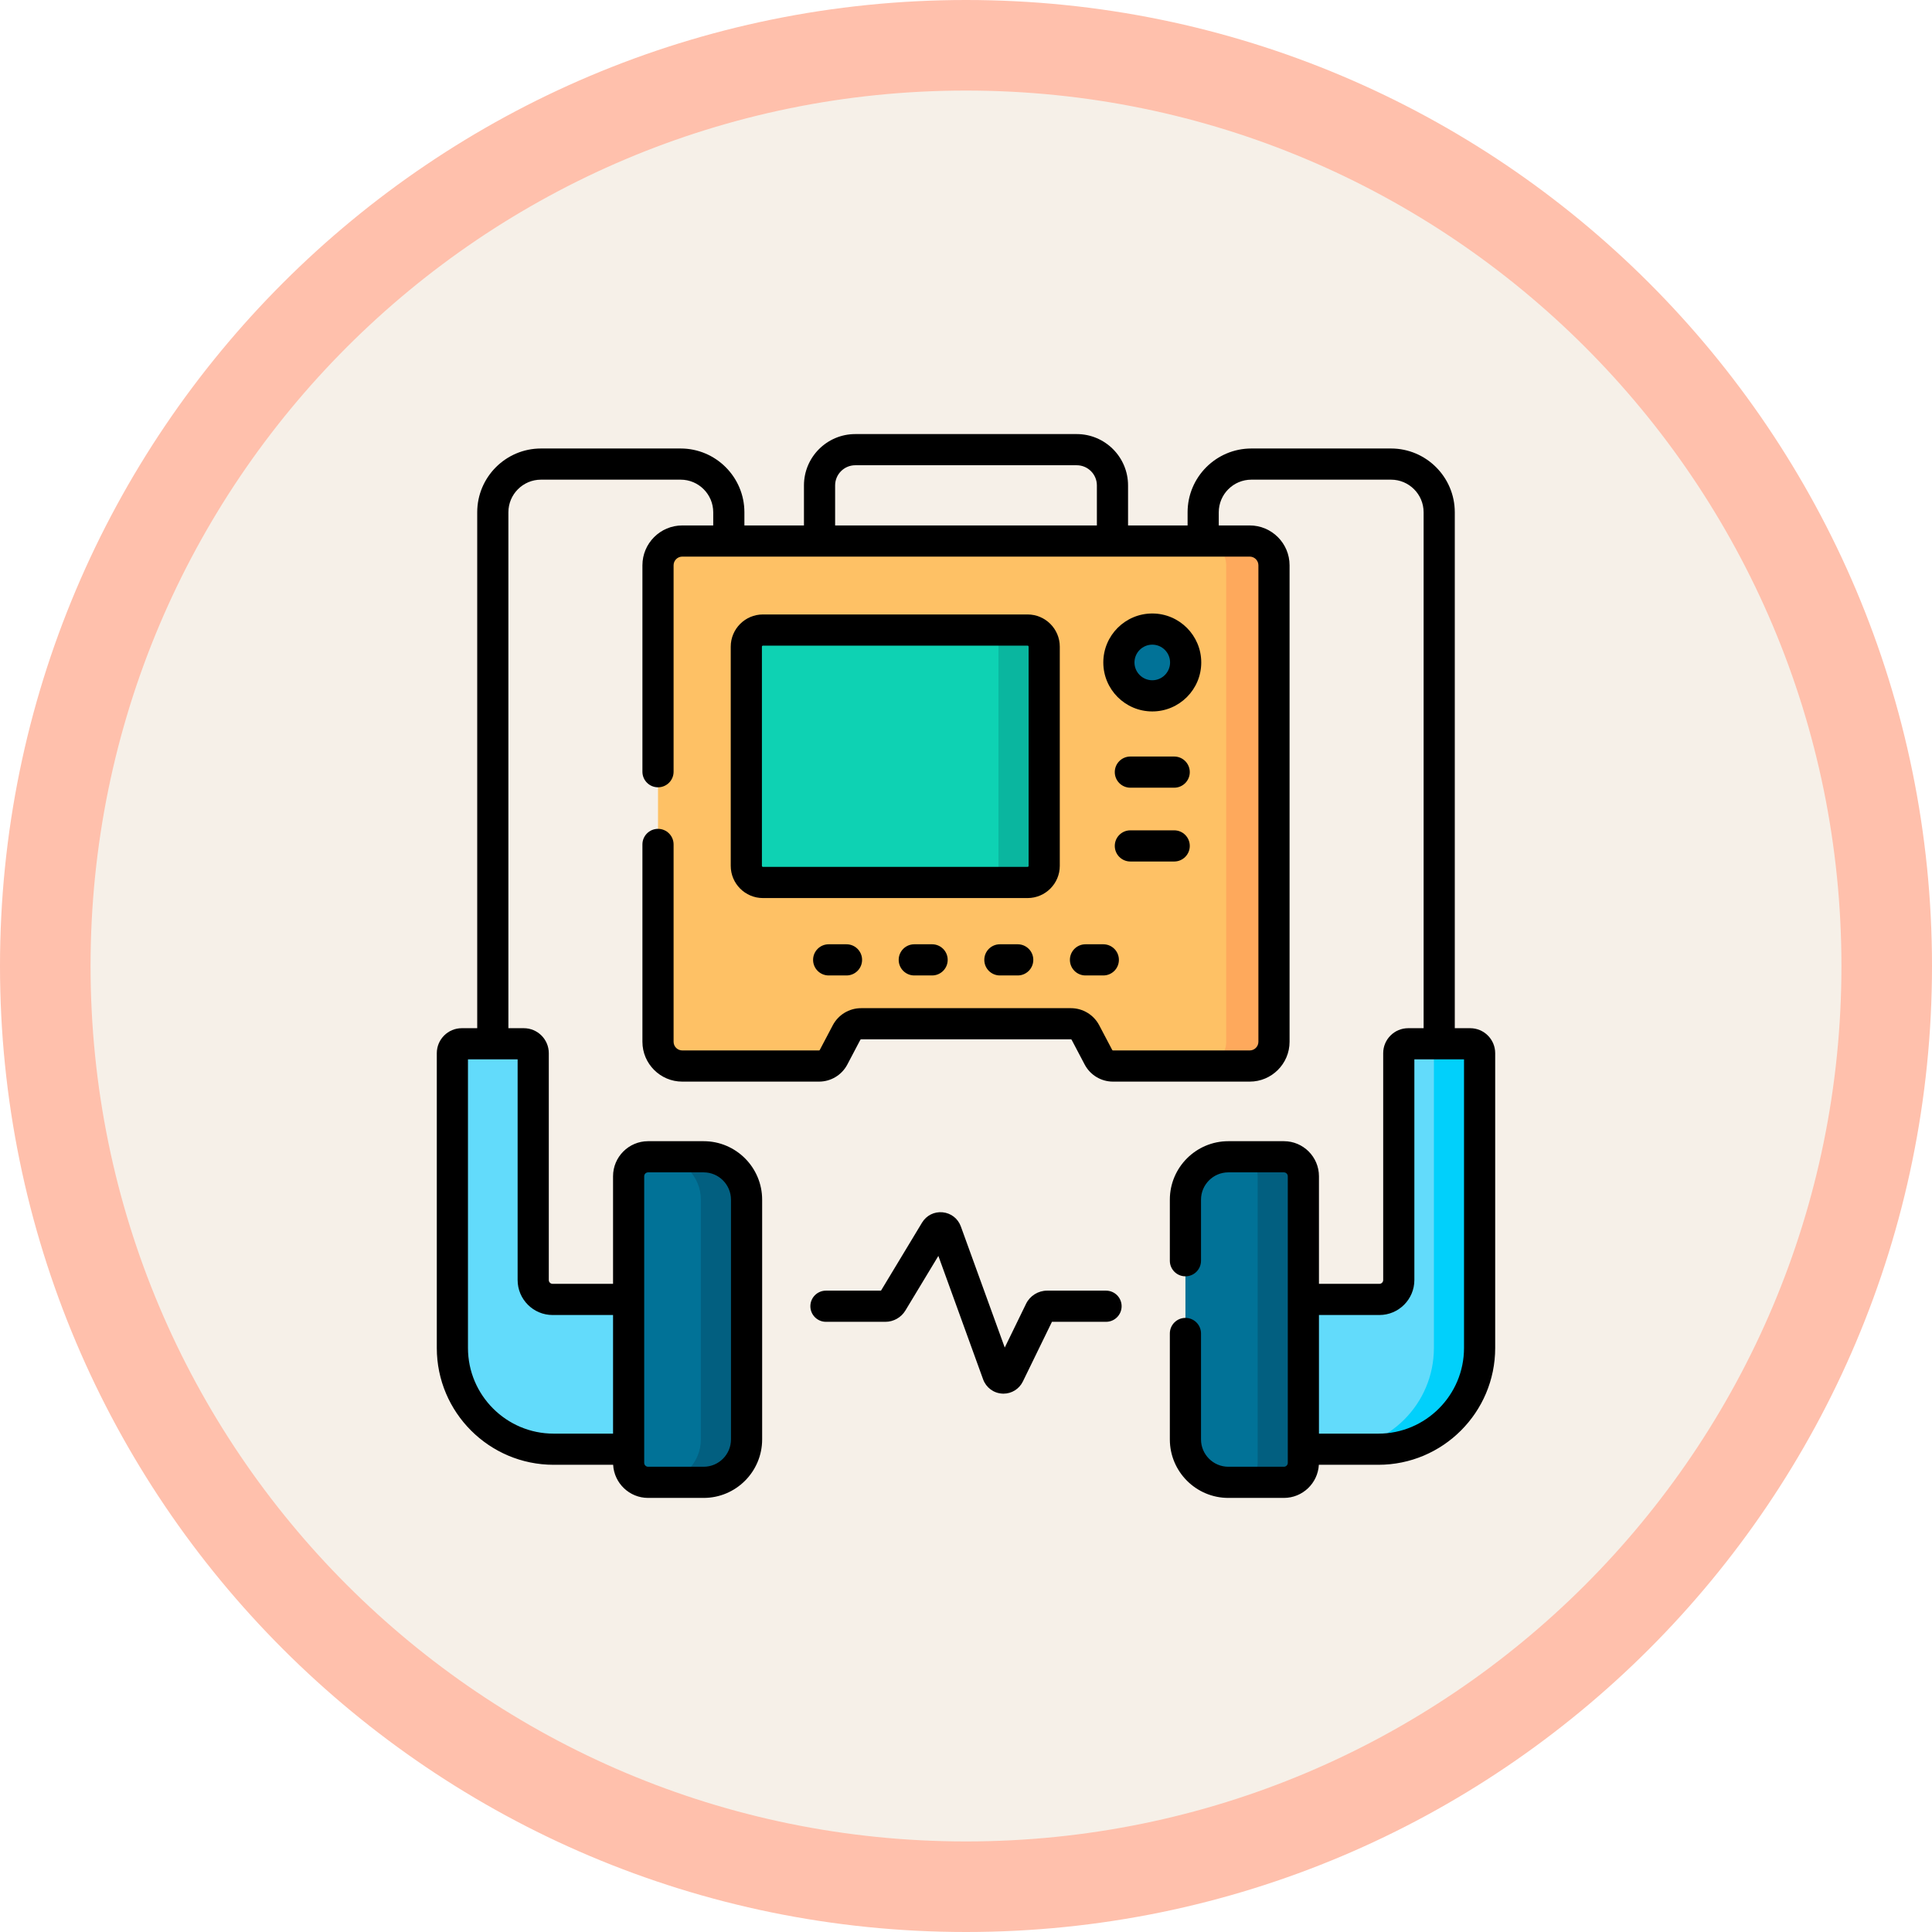
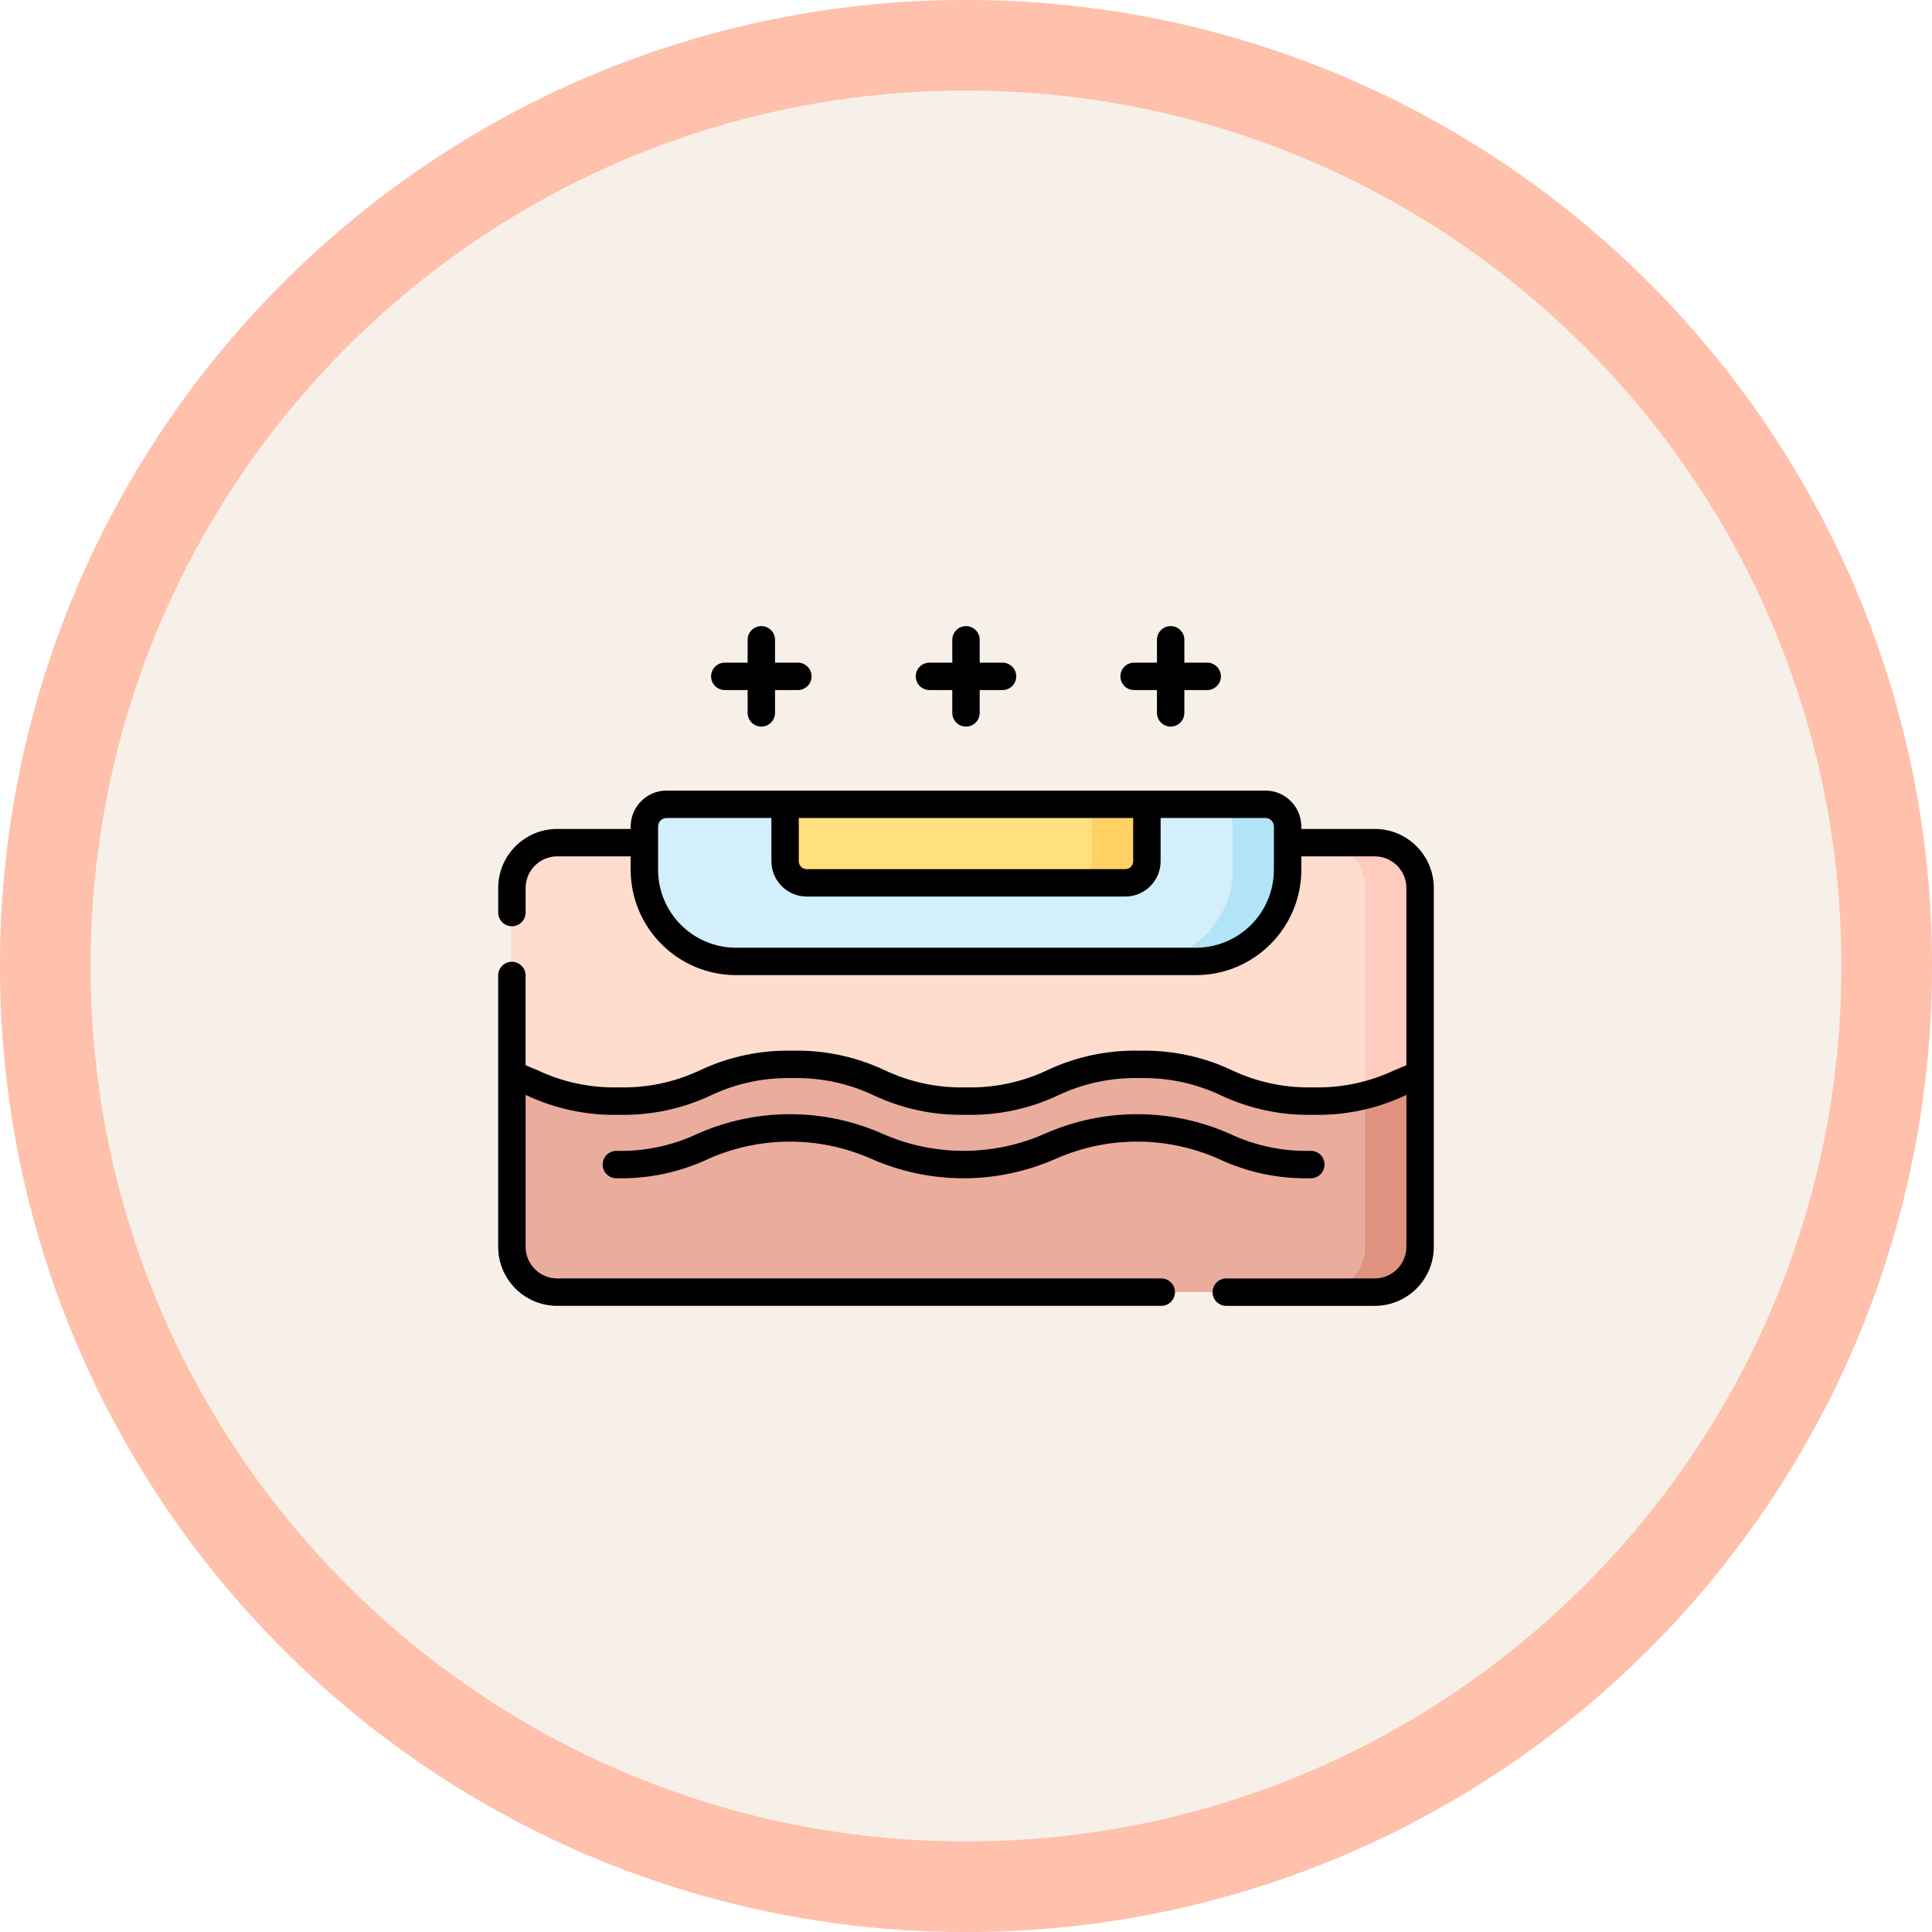
- <svg xmlns="http://www.w3.org/2000/svg" width="128.00" height="128.00" viewBox="0 0 128.00 128.00">
-   <g transform="matrix(1 0 0 1 -72.74609 -7992.0)">
-     <g transform="matrix(1 0 0 1 72.74609 7992)">
-       <circle cx="64" cy="64" r="61.0" fill="rgb(246,240,232)" stroke="rgb(255,192,172)" stroke-width="6" />
+ <svg xmlns="http://www.w3.org/2000/svg" width="128" height="128" viewBox="0 0 128 128">
+   <g id="Grupo_1184204" data-name="Grupo 1184204" transform="translate(-72.746 -7992)">
+     <g id="Elipse_13628" data-name="Elipse 13628" transform="translate(72.746 7992)" fill="#f6f0e8" stroke="#ffc0ac" stroke-width="6">
+       <circle cx="64" cy="64" r="64" stroke="none" />
+       <circle cx="64" cy="64" r="61" fill="none" />
    </g>
-     <g transform="matrix(1 0 0 1 100.3763 8020.759)">
-       <g transform="matrix(1 0 0 1 2.342021 7.085487)">
-         <g transform="matrix(1 0 0 1 -8.812999 -260.1272)">
-           <path d="M 14.168 309.089 L 14.168 294.058 C 14.168 293.715 13.889 293.436 13.545 293.436 L 9.435 293.436 C 9.091 293.436 8.813 293.715 8.813 294.058 L 8.813 313.59 C 8.813 317.294 11.815 320.296 15.519 320.296 L 24.547 320.296 L 24.547 310.373 L 15.452 310.373 C 14.742 310.373 14.168 309.798 14.168 309.089 Z" fill="rgb(98,219,251)" stroke="none" stroke-width="0" />
+     <g id="Grupo_1185106" data-name="Grupo 1185106" transform="translate(105.753 7963.481)">
+       <g id="Grupo_1185104" data-name="Grupo 1185104" transform="translate(0.908 81.804)">
+         <path id="Trazado_1010879" data-name="Trazado 1010879" d="M67.67,191.5v23.779a3,3,0,0,1-3,3H10.5a3,3,0,0,1-3-3V191.5a3,3,0,0,1,3-3H64.668A3,3,0,0,1,67.67,191.5Z" transform="translate(-7.5 -185.957)" fill="#eaac9d" />
+         <path id="Trazado_1010880" data-name="Trazado 1010880" d="M453.337,188.5H449.7a3,3,0,0,1,3,3v23.779a3,3,0,0,1-3,3h3.632a3,3,0,0,0,3-3V191.5A3,3,0,0,0,453.337,188.5Z" transform="translate(-396.169 -185.957)" fill="#df9380" />
+         <path id="Trazado_1010881" data-name="Trazado 1010881" d="M67.67,191.5v12.377c-2.036.718-3.345,1.744-7.082,1.744-5.752,0-5.752-2.429-11.5-2.429s-5.751,2.429-11.5,2.429-5.751-2.429-11.5-2.429-5.751,2.429-11.5,2.429c-3.737,0-5.046-1.026-7.082-1.744V191.5a3,3,0,0,1,3-3H64.668a3,3,0,0,1,3,3Z" transform="translate(-7.5 -185.957)" fill="#ffddce" />
+         <g id="Grupo_1185103" data-name="Grupo 1185103" transform="translate(53.536 2.543)">
+           <path id="Trazado_1010882" data-name="Trazado 1010882" d="M453.337,188.5H449.7a3,3,0,0,1,3,3v13.732a38.519,38.519,0,0,0,3.632-1.355V191.5A3,3,0,0,0,453.337,188.5Z" transform="translate(-449.705 -188.5)" fill="#ffcbbe" />
        </g>
-         <g transform="matrix(1 0 0 1 -81.95497 -307.0212)">
-           <path d="M 93.631 349.106 L 93.631 368.095 C 93.631 368.807 94.209 369.385 94.921 369.385 L 98.602 369.385 C 100.172 369.385 101.445 368.112 101.445 366.542 L 101.445 350.659 C 101.445 349.089 100.172 347.816 98.602 347.816 L 94.921 347.816 C 94.209 347.816 93.631 348.394 93.631 349.106 Z" fill="rgb(1,114,151)" stroke="none" stroke-width="0" />
-         </g>
-         <g transform="matrix(1 0 0 1 -94.12173 -307.0212)">
-           <path d="M 110.769 347.816 L 107.74 347.816 C 109.31 347.816 110.583 349.089 110.583 350.659 L 110.583 366.542 C 110.583 368.112 109.31 369.385 107.74 369.385 L 110.769 369.385 C 112.339 369.385 113.612 368.112 113.612 366.542 L 113.612 350.659 C 113.612 349.089 112.339 347.816 110.769 347.816 Z" fill="rgb(2,95,128)" stroke="none" stroke-width="0" />
-         </g>
-         <g transform="matrix(1 0 0 1 -336.5687 -260.1272)">
-           <path d="M 399.27 309.089 L 399.27 294.058 C 399.27 293.715 399.548 293.436 399.892 293.436 L 404.002 293.436 C 404.346 293.436 404.624 293.715 404.624 294.058 L 404.624 313.59 C 404.624 317.294 401.622 320.296 397.918 320.296 L 388.89 320.296 L 388.89 310.373 L 397.986 310.373 C 398.695 310.373 399.27 309.798 399.27 309.089 Z" fill="rgb(98,219,251)" stroke="none" stroke-width="0" />
-         </g>
-         <g transform="matrix(1 0 0 1 -374.1521 -260.1272)">
-           <path d="M 441.585 293.436 L 438.557 293.436 C 438.9 293.436 439.179 293.715 439.179 294.058 L 439.179 313.59 C 439.179 317.294 436.177 320.296 432.473 320.296 L 435.502 320.296 C 439.205 320.296 442.207 317.294 442.207 313.59 L 442.207 294.058 C 442.207 293.715 441.929 293.436 441.585 293.436 Z" fill="rgb(1,208,251)" stroke="none" stroke-width="0" />
-         </g>
-         <g transform="matrix(1 0 0 1 -313.0415 -307.0212)">
-           <path d="M 369.421 349.106 L 369.421 368.095 C 369.421 368.807 368.843 369.385 368.131 369.385 L 364.45 369.385 C 362.88 369.385 361.607 368.112 361.607 366.542 L 361.607 350.659 C 361.607 349.089 362.88 347.816 364.45 347.816 L 368.131 347.816 C 368.843 347.816 369.421 348.394 369.421 349.106 Z" fill="rgb(1,114,151)" stroke="none" stroke-width="0" />
-         </g>
-         <g transform="matrix(1 0 0 1 -334.9355 -307.0212)">
-           <path d="M 390.025 347.816 L 386.996 347.816 C 387.709 347.816 388.286 348.394 388.286 349.106 L 388.286 368.095 C 388.286 368.807 387.709 369.385 386.996 369.385 L 390.025 369.385 C 390.737 369.385 391.315 368.807 391.315 368.095 L 391.315 349.106 C 391.315 348.394 390.737 347.816 390.025 347.816 Z" fill="rgb(2,95,128)" stroke="none" stroke-width="0" />
-         </g>
-         <g transform="matrix(1 0 0 1 -94.14933 -51.471)">
-           <path d="M 107.772 53.079 L 107.772 84.646 C 107.772 85.534 108.492 86.254 109.38 86.254 L 118.436 86.254 C 118.842 86.254 119.214 86.029 119.403 85.67 L 120.263 84.037 C 120.452 83.678 120.824 83.453 121.229 83.453 L 135.124 83.453 C 135.53 83.453 135.902 83.678 136.091 84.037 L 136.95 85.67 C 137.139 86.029 137.512 86.254 137.917 86.254 L 146.974 86.254 C 147.862 86.254 148.582 85.534 148.582 84.646 L 148.582 53.079 C 148.582 52.191 147.862 51.471 146.974 51.471 L 109.379 51.471 C 108.492 51.471 107.772 52.191 107.772 53.079 Z" fill="rgb(254,193,101)" stroke="none" stroke-width="0" />
-         </g>
-         <g transform="matrix(1 0 0 1 -319.8911 -51.471)">
-           <path d="M 372.716 51.471 L 369.55 51.471 C 370.438 51.471 371.158 52.191 371.158 53.079 L 371.158 84.646 C 371.158 85.534 370.438 86.254 369.55 86.254 L 372.716 86.254 C 373.604 86.254 374.324 85.534 374.324 84.646 L 374.324 53.079 C 374.324 52.191 373.604 51.471 372.716 51.471 Z" fill="rgb(254,169,92)" stroke="none" stroke-width="0" />
-         </g>
-         <g transform="matrix(1 0 0 1 -130.8022 -88.41624)">
-           <path d="M 150.276 95.415 L 150.276 109.937 C 150.276 110.545 150.769 111.038 151.377 111.038 L 168.91 111.038 C 169.518 111.038 170.011 110.545 170.011 109.937 L 170.011 95.415 C 170.011 94.807 169.518 94.314 168.91 94.314 L 151.377 94.314 C 150.769 94.314 150.276 94.807 150.276 95.415 Z" fill="rgb(14,210,179)" stroke="none" stroke-width="0" />
-         </g>
-         <g transform="matrix(1 0 0 1 -228.5571 -88.41538)">
-           <path d="M 266.665 94.313 L 263.636 94.313 C 264.244 94.313 264.737 94.806 264.737 95.414 L 264.737 109.936 C 264.737 110.544 264.244 111.037 263.636 111.037 L 266.665 111.037 C 267.273 111.037 267.766 110.544 267.766 109.936 L 267.766 95.414 C 267.766 94.806 267.273 94.313 266.665 94.313 Z" fill="rgb(10,182,159)" stroke="none" stroke-width="0" />
-         </g>
-         <g transform="matrix(1 0 0 1 44.15725 5.833606)">
-           <circle cx="2.212" cy="2.212" r="2.212" fill="rgb(1,114,151)" stroke="none" stroke-width="0" />
-         </g>
+         <path id="Trazado_1010883" data-name="Trazado 1010883" d="M116.542,177.911H86.074A6.073,6.073,0,0,1,80,171.837v-2.865a1.473,1.473,0,0,1,1.473-1.473h39.67a1.473,1.473,0,0,1,1.473,1.473v2.865A6.074,6.074,0,0,1,116.542,177.911Z" transform="translate(-71.223 -167.499)" fill="#d3effb" />
+         <path id="Trazado_1010884" data-name="Trazado 1010884" d="M360.066,167.5h-3.632a1.473,1.473,0,0,1,1.473,1.473v2.865a6.074,6.074,0,0,1-6.074,6.074h3.632a6.074,6.074,0,0,0,6.074-6.074v-2.865A1.473,1.473,0,0,0,360.066,167.5Z" transform="translate(-310.146 -167.5)" fill="#b1e4f9" />
+         <path id="Trazado_1010885" data-name="Trazado 1010885" d="M179.539,172.706H158.433A1.433,1.433,0,0,1,157,171.273V167.5h23.971v3.773A1.433,1.433,0,0,1,179.539,172.706Z" transform="translate(-138.901 -167.5)" fill="#ffe07d" />
+         <path id="Trazado_1010886" data-name="Trazado 1010886" d="M314.6,167.5v3.773a1.433,1.433,0,0,1-1.433,1.433H316.8a1.433,1.433,0,0,0,1.433-1.433V167.5Z" transform="translate(-276.161 -167.5)" fill="#ffd064" />
      </g>
-       <g transform="matrix(1 0 0 1 1.309027 3.814697265625e-06)">
-         <g transform="matrix(1 0 0 1 -1.309027 -3.814697265625e-06)">
-           <path d="M 69.776 39.362 L 68.753 39.362 L 68.753 5.18 C 68.753 2.851 66.857 0.955 64.528 0.955 L 55.276 0.955 C 52.946 0.955 51.051 2.851 51.051 5.18 L 51.051 6.053 L 47.106 6.053 L 47.106 3.4 C 47.106 1.525 45.581 3.814697265625e-06 43.706 3.814697265625e-06 L 29.034 3.814697265625e-06 C 27.159 3.814697265625e-06 25.634 1.525 25.634 3.4 L 25.634 6.053 L 21.688 6.053 L 21.688 5.18 C 21.688 2.851 19.793 0.955 17.464 0.955 L 8.211 0.955 C 5.882 0.955 3.987 2.851 3.987 5.18 L 3.987 39.362 L 2.964 39.362 C 2.051 39.362 1.309 40.105 1.309 41.017 L 1.309 60.548 C 1.309 64.816 4.781 68.287 9.048 68.287 L 12.992 68.287 C 13.059 69.508 14.071 70.482 15.308 70.482 L 18.989 70.482 C 21.126 70.482 22.864 68.743 22.864 66.606 L 22.864 50.723 C 22.864 48.586 21.126 46.848 18.989 46.848 L 15.308 46.848 C 14.028 46.848 12.986 47.89 12.986 49.171 L 12.986 56.299 L 8.981 56.299 C 8.842 56.299 8.729 56.186 8.729 56.047 L 8.729 41.017 C 8.729 40.105 7.987 39.362 7.074 39.362 L 6.052 39.362 L 6.052 5.18 C 6.052 3.989 7.021 3.02 8.211 3.02 L 17.464 3.02 C 18.654 3.02 19.623 3.989 19.623 5.18 L 19.623 6.053 L 17.572 6.053 C 16.117 6.053 14.932 7.237 14.932 8.693 L 14.932 22.37 C 14.932 22.94 15.394 23.402 15.965 23.402 C 16.535 23.402 16.997 22.94 16.997 22.37 L 16.997 8.693 C 16.997 8.376 17.255 8.118 17.572 8.118 L 55.167 8.118 C 55.484 8.118 55.742 8.376 55.742 8.693 L 55.742 40.261 C 55.742 40.578 55.484 40.836 55.167 40.836 L 46.11 40.836 C 46.088 40.836 46.068 40.824 46.057 40.804 L 45.197 39.171 C 44.829 38.47 44.108 38.035 43.317 38.035 L 29.422 38.035 C 28.631 38.035 27.911 38.47 27.542 39.171 L 26.682 40.804 C 26.672 40.824 26.651 40.836 26.629 40.836 L 17.572 40.836 C 17.255 40.836 16.997 40.578 16.997 40.261 L 16.997 27.188 C 16.997 26.618 16.535 26.155 15.965 26.155 C 15.394 26.155 14.932 26.618 14.932 27.188 L 14.932 40.261 C 14.932 41.717 16.117 42.901 17.572 42.901 L 26.629 42.901 C 27.42 42.901 28.141 42.466 28.509 41.766 L 29.369 40.132 C 29.38 40.112 29.4 40.1 29.422 40.1 L 43.317 40.1 C 43.339 40.1 43.36 40.112 43.37 40.132 L 44.23 41.765 C 44.598 42.466 45.319 42.901 46.11 42.901 L 55.167 42.901 C 56.623 42.901 57.807 41.717 57.807 40.261 L 57.807 8.693 C 57.807 7.237 56.623 6.053 55.167 6.053 L 53.116 6.053 L 53.116 5.18 C 53.116 3.989 54.085 3.02 55.276 3.02 L 64.528 3.02 C 65.719 3.02 66.688 3.989 66.688 5.18 L 66.688 39.362 L 65.665 39.362 C 64.752 39.362 64.01 40.105 64.01 41.017 L 64.01 56.047 C 64.01 56.186 63.897 56.299 63.758 56.299 L 59.754 56.299 L 59.754 49.171 C 59.754 47.89 58.712 46.848 57.431 46.848 L 53.751 46.848 C 51.614 46.848 49.875 48.586 49.875 50.723 L 49.875 54.769 C 49.875 55.339 50.337 55.801 50.908 55.801 C 51.478 55.801 51.94 55.339 51.94 54.769 L 51.94 50.723 C 51.94 49.725 52.752 48.913 53.751 48.913 L 57.431 48.913 C 57.573 48.913 57.689 49.028 57.689 49.171 L 57.689 68.159 C 57.689 68.301 57.573 68.417 57.431 68.417 L 53.751 68.417 C 52.752 68.417 51.94 67.605 51.94 66.606 L 51.94 59.587 C 51.94 59.017 51.478 58.555 50.908 58.555 C 50.337 58.555 49.875 59.017 49.875 59.587 L 49.875 66.606 C 49.875 68.743 51.614 70.482 53.751 70.482 L 57.431 70.482 C 58.669 70.482 59.68 69.508 59.747 68.287 L 63.691 68.287 C 67.959 68.287 71.43 64.816 71.43 60.548 L 71.43 41.017 C 71.43 40.105 70.688 39.362 69.776 39.362 Z M 15.05 49.171 C 15.05 49.028 15.166 48.913 15.308 48.913 L 18.989 48.913 C 19.987 48.913 20.799 49.725 20.799 50.723 L 20.799 66.606 C 20.799 67.605 19.987 68.417 18.989 68.417 L 15.308 68.417 C 15.166 68.417 15.05 68.301 15.05 68.159 L 15.05 49.171 Z M 8.981 58.364 L 12.986 58.364 L 12.986 66.223 L 9.048 66.223 C 5.92 66.223 3.374 63.677 3.374 60.548 L 3.374 41.427 L 6.664 41.427 L 6.664 56.047 C 6.664 57.324 7.703 58.364 8.981 58.364 Z M 27.699 3.4 C 27.699 2.664 28.298 2.065 29.034 2.065 L 43.706 2.065 C 44.442 2.065 45.041 2.664 45.041 3.4 L 45.041 6.053 L 27.699 6.053 L 27.699 3.4 Z M 69.365 60.548 C 69.365 63.677 66.82 66.223 63.691 66.223 L 59.754 66.223 L 59.754 58.364 L 63.758 58.364 C 65.036 58.364 66.075 57.324 66.075 56.047 L 66.075 41.427 L 69.365 41.427 L 69.365 60.548 Z" fill="rgb(0,0,0)" stroke="none" stroke-width="0" />
-         </g>
-         <g transform="matrix(1 0 0 1 -156.3491 -322.9381)">
-           <path d="M 200.688 379.688 L 196.781 379.688 C 196.193 379.688 195.647 380.029 195.39 380.557 L 193.977 383.458 L 191.068 375.434 C 190.878 374.91 190.416 374.552 189.862 374.497 C 189.307 374.443 188.785 374.705 188.497 375.182 L 185.778 379.688 L 182.131 379.688 C 181.561 379.688 181.099 380.15 181.099 380.72 C 181.099 381.29 181.561 381.753 182.131 381.753 L 186.07 381.753 C 186.609 381.753 187.116 381.466 187.394 381.005 L 189.579 377.386 L 192.545 385.569 C 192.742 386.11 193.24 386.48 193.815 386.51 C 193.841 386.512 193.866 386.513 193.892 386.513 C 194.438 386.513 194.936 386.203 195.177 385.708 L 197.104 381.753 L 200.688 381.753 C 201.258 381.753 201.72 381.29 201.72 380.72 C 201.72 380.15 201.258 379.688 200.688 379.688 Z" fill="rgb(0,0,0)" stroke="none" stroke-width="0" />
-         </g>
-         <g transform="matrix(1 0 0 1 -123.3008 -74.86235)">
-           <path d="M 164.575 103.469 L 164.575 88.947 C 164.575 87.77 163.618 86.813 162.441 86.813 L 144.909 86.813 C 143.732 86.813 142.775 87.77 142.775 88.947 L 142.775 103.469 C 142.775 104.645 143.732 105.602 144.909 105.602 L 162.441 105.602 C 163.618 105.602 164.575 104.645 164.575 103.469 Z M 162.51 103.469 C 162.51 103.506 162.479 103.537 162.441 103.537 L 144.909 103.537 C 144.871 103.537 144.84 103.507 144.84 103.469 L 144.84 88.947 C 144.84 88.909 144.871 88.878 144.909 88.878 L 162.441 88.878 C 162.479 88.878 162.51 88.909 162.51 88.947 L 162.51 103.469 Z" fill="rgb(0,0,0)" stroke="none" stroke-width="0" />
-         </g>
-         <g transform="matrix(1 0 0 1 -277.9262 -74.46136)">
-           <path d="M 325.329 86.348 C 323.539 86.348 322.084 87.803 322.084 89.593 C 322.084 91.382 323.539 92.837 325.329 92.837 C 327.118 92.837 328.573 91.382 328.573 89.593 C 328.573 87.804 327.118 86.348 325.329 86.348 Z M 325.329 90.772 C 324.678 90.772 324.149 90.243 324.149 89.593 C 324.149 88.942 324.678 88.413 325.329 88.413 C 325.979 88.413 326.508 88.942 326.508 89.593 C 326.508 90.243 325.979 90.772 325.329 90.772 Z" fill="rgb(0,0,0)" stroke="none" stroke-width="0" />
-         </g>
-         <g transform="matrix(1 0 0 1 -282.6872 -133.8257)">
-           <path d="M 331.542 155.189 L 328.637 155.189 C 328.067 155.189 327.605 155.651 327.605 156.221 C 327.605 156.792 328.067 157.254 328.637 157.254 L 331.542 157.254 C 332.112 157.254 332.574 156.792 332.574 156.221 C 332.574 155.651 332.112 155.189 331.542 155.189 Z" fill="rgb(0,0,0)" stroke="none" stroke-width="0" />
-         </g>
-         <g transform="matrix(1 0 0 1 -282.6872 -164.4569)">
-           <path d="M 331.542 190.71 L 328.637 190.71 C 328.067 190.71 327.605 191.172 327.605 191.742 C 327.605 192.313 328.067 192.775 328.637 192.775 L 331.542 192.775 C 332.112 192.775 332.574 192.313 332.574 191.742 C 332.574 191.172 332.112 190.71 331.542 190.71 Z" fill="rgb(0,0,0)" stroke="none" stroke-width="0" />
-         </g>
-         <g transform="matrix(1 0 0 1 -157.4788 -211.7485)">
-           <path d="M 183.441 245.551 C 182.871 245.551 182.409 246.013 182.409 246.583 C 182.409 247.154 182.871 247.616 183.441 247.616 L 184.623 247.616 C 185.193 247.616 185.655 247.154 185.655 246.583 C 185.655 246.013 185.193 245.551 184.623 245.551 L 183.441 245.551 Z" fill="rgb(0,0,0)" stroke="none" stroke-width="0" />
-         </g>
-         <g transform="matrix(1 0 0 1 -193.0064 -211.7485)">
-           <path d="M 224.64 245.551 C 224.07 245.551 223.608 246.013 223.608 246.583 C 223.608 247.154 224.07 247.616 224.64 247.616 L 225.822 247.616 C 226.392 247.616 226.854 247.154 226.854 246.583 C 226.854 246.013 226.392 245.551 225.822 245.551 L 224.64 245.551 Z" fill="rgb(0,0,0)" stroke="none" stroke-width="0" />
-         </g>
-         <g transform="matrix(1 0 0 1 -228.5356 -211.7485)">
-           <path d="M 265.841 245.551 C 265.271 245.551 264.809 246.013 264.809 246.583 C 264.809 247.154 265.271 247.616 265.841 247.616 L 267.023 247.616 C 267.593 247.616 268.055 247.154 268.055 246.583 C 268.055 246.013 267.593 245.551 267.023 245.551 L 265.841 245.551 Z" fill="rgb(0,0,0)" stroke="none" stroke-width="0" />
-         </g>
-         <g transform="matrix(1 0 0 1 -264.0632 -211.7485)">
-           <path d="M 306.008 246.583 C 306.008 247.154 306.47 247.616 307.04 247.616 L 308.222 247.616 C 308.792 247.616 309.254 247.154 309.254 246.583 C 309.254 246.013 308.792 245.551 308.222 245.551 L 307.04 245.551 C 306.47 245.551 306.008 246.013 306.008 246.583 Z" fill="rgb(0,0,0)" stroke="none" stroke-width="0" />
-         </g>
+       <g id="Grupo_1185105" data-name="Grupo 1185105" transform="translate(0 70)">
+         <path id="Trazado_1010887" data-name="Trazado 1010887" d="M117.408,74.237h1.513v1.513a.908.908,0,0,0,1.816,0V74.237h1.513a.908.908,0,1,0,0-1.816h-1.513V70.908a.908.908,0,1,0-1.816,0v1.513h-1.513a.908.908,0,1,0,0,1.816Z" transform="translate(-102.396 -70)" />
+         <path id="Trazado_1010888" data-name="Trazado 1010888" d="M229.408,74.237h1.513v1.513a.908.908,0,1,0,1.816,0V74.237h1.513a.908.908,0,1,0,0-1.816h-1.513V70.908a.908.908,0,1,0-1.816,0v1.513h-1.513a.908.908,0,1,0,0,1.816Z" transform="translate(-200.836 -70)" />
+         <path id="Trazado_1010889" data-name="Trazado 1010889" d="M341.408,74.237h1.513v1.513a.908.908,0,1,0,1.816,0V74.237h1.513a.908.908,0,1,0,0-1.816h-1.513V70.908a.908.908,0,1,0-1.816,0v1.513h-1.513a.908.908,0,1,0,0,1.816Z" transform="translate(-299.277 -70)" />
+         <path id="Trazado_1010890" data-name="Trazado 1010890" d="M58.076,162.542H53.209v-.161A2.384,2.384,0,0,0,50.828,160H11.158a2.384,2.384,0,0,0-2.381,2.381v.161H3.91A3.914,3.914,0,0,0,0,166.452v1.63a.908.908,0,0,0,1.816,0v-1.63a2.1,2.1,0,0,1,2.094-2.094H8.777v.888a6.989,6.989,0,0,0,6.982,6.982H46.227a6.989,6.989,0,0,0,6.982-6.982v-.888h4.867a2.1,2.1,0,0,1,2.094,2.094V178.2c-.268.106-.526.215-.778.321a11.889,11.889,0,0,1-5.4,1.143,11.891,11.891,0,0,1-5.4-1.143,13.583,13.583,0,0,0-6.1-1.286,13.581,13.581,0,0,0-6.1,1.286,11.889,11.889,0,0,1-5.4,1.143,11.887,11.887,0,0,1-5.4-1.143,13.579,13.579,0,0,0-6.1-1.286,13.581,13.581,0,0,0-6.1,1.286,11.888,11.888,0,0,1-5.4,1.143,11.888,11.888,0,0,1-5.4-1.143c-.252-.106-.51-.215-.778-.321v-5.949a.908.908,0,1,0-1.816,0v17.978a3.914,3.914,0,0,0,3.91,3.91H43.93a.908.908,0,0,0,0-1.816H3.91a2.1,2.1,0,0,1-2.094-2.094V180.165l.071.03a13.582,13.582,0,0,0,6.1,1.286,13.581,13.581,0,0,0,6.1-1.286,11.889,11.889,0,0,1,5.4-1.143,11.885,11.885,0,0,1,5.4,1.143,13.579,13.579,0,0,0,6.1,1.286,13.581,13.581,0,0,0,6.1-1.286,11.889,11.889,0,0,1,5.4-1.143,11.89,11.89,0,0,1,5.4,1.143A13.583,13.583,0,0,0,54,181.481a13.582,13.582,0,0,0,6.1-1.286l.071-.03v10.065a2.1,2.1,0,0,1-2.094,2.094H48.237a.908.908,0,0,0,0,1.816h9.839a3.914,3.914,0,0,0,3.91-3.91V166.452a3.914,3.914,0,0,0-3.91-3.91Zm-16.006-.726v2.865a.525.525,0,0,1-.525.525H20.44a.525.525,0,0,1-.525-.525v-2.865Zm9.322,3.43a5.171,5.171,0,0,1-5.166,5.166H15.759a5.171,5.171,0,0,1-5.166-5.166v-2.865a.566.566,0,0,1,.565-.565H18.1v2.865a2.343,2.343,0,0,0,2.341,2.341H41.546a2.343,2.343,0,0,0,2.341-2.341v-2.865h6.941a.566.566,0,0,1,.565.565v2.865Z" transform="translate(0 -149.104)" />
+         <path id="Trazado_1010891" data-name="Trazado 1010891" d="M104.121,341.354a.908.908,0,0,0,0-1.816,11.9,11.9,0,0,1-5.4-1.143,15.131,15.131,0,0,0-12.208,0,13.319,13.319,0,0,1-10.795,0,15.128,15.128,0,0,0-12.207,0,11.892,11.892,0,0,1-5.4,1.143.908.908,0,0,0,0,1.816,13.585,13.585,0,0,0,6.1-1.286,13.316,13.316,0,0,1,10.793,0,15.131,15.131,0,0,0,12.208,0,13.319,13.319,0,0,1,10.795,0A13.59,13.59,0,0,0,104.121,341.354Z" transform="translate(-50.282 -304.772)" />
      </g>
    </g>
  </g>
</svg>
